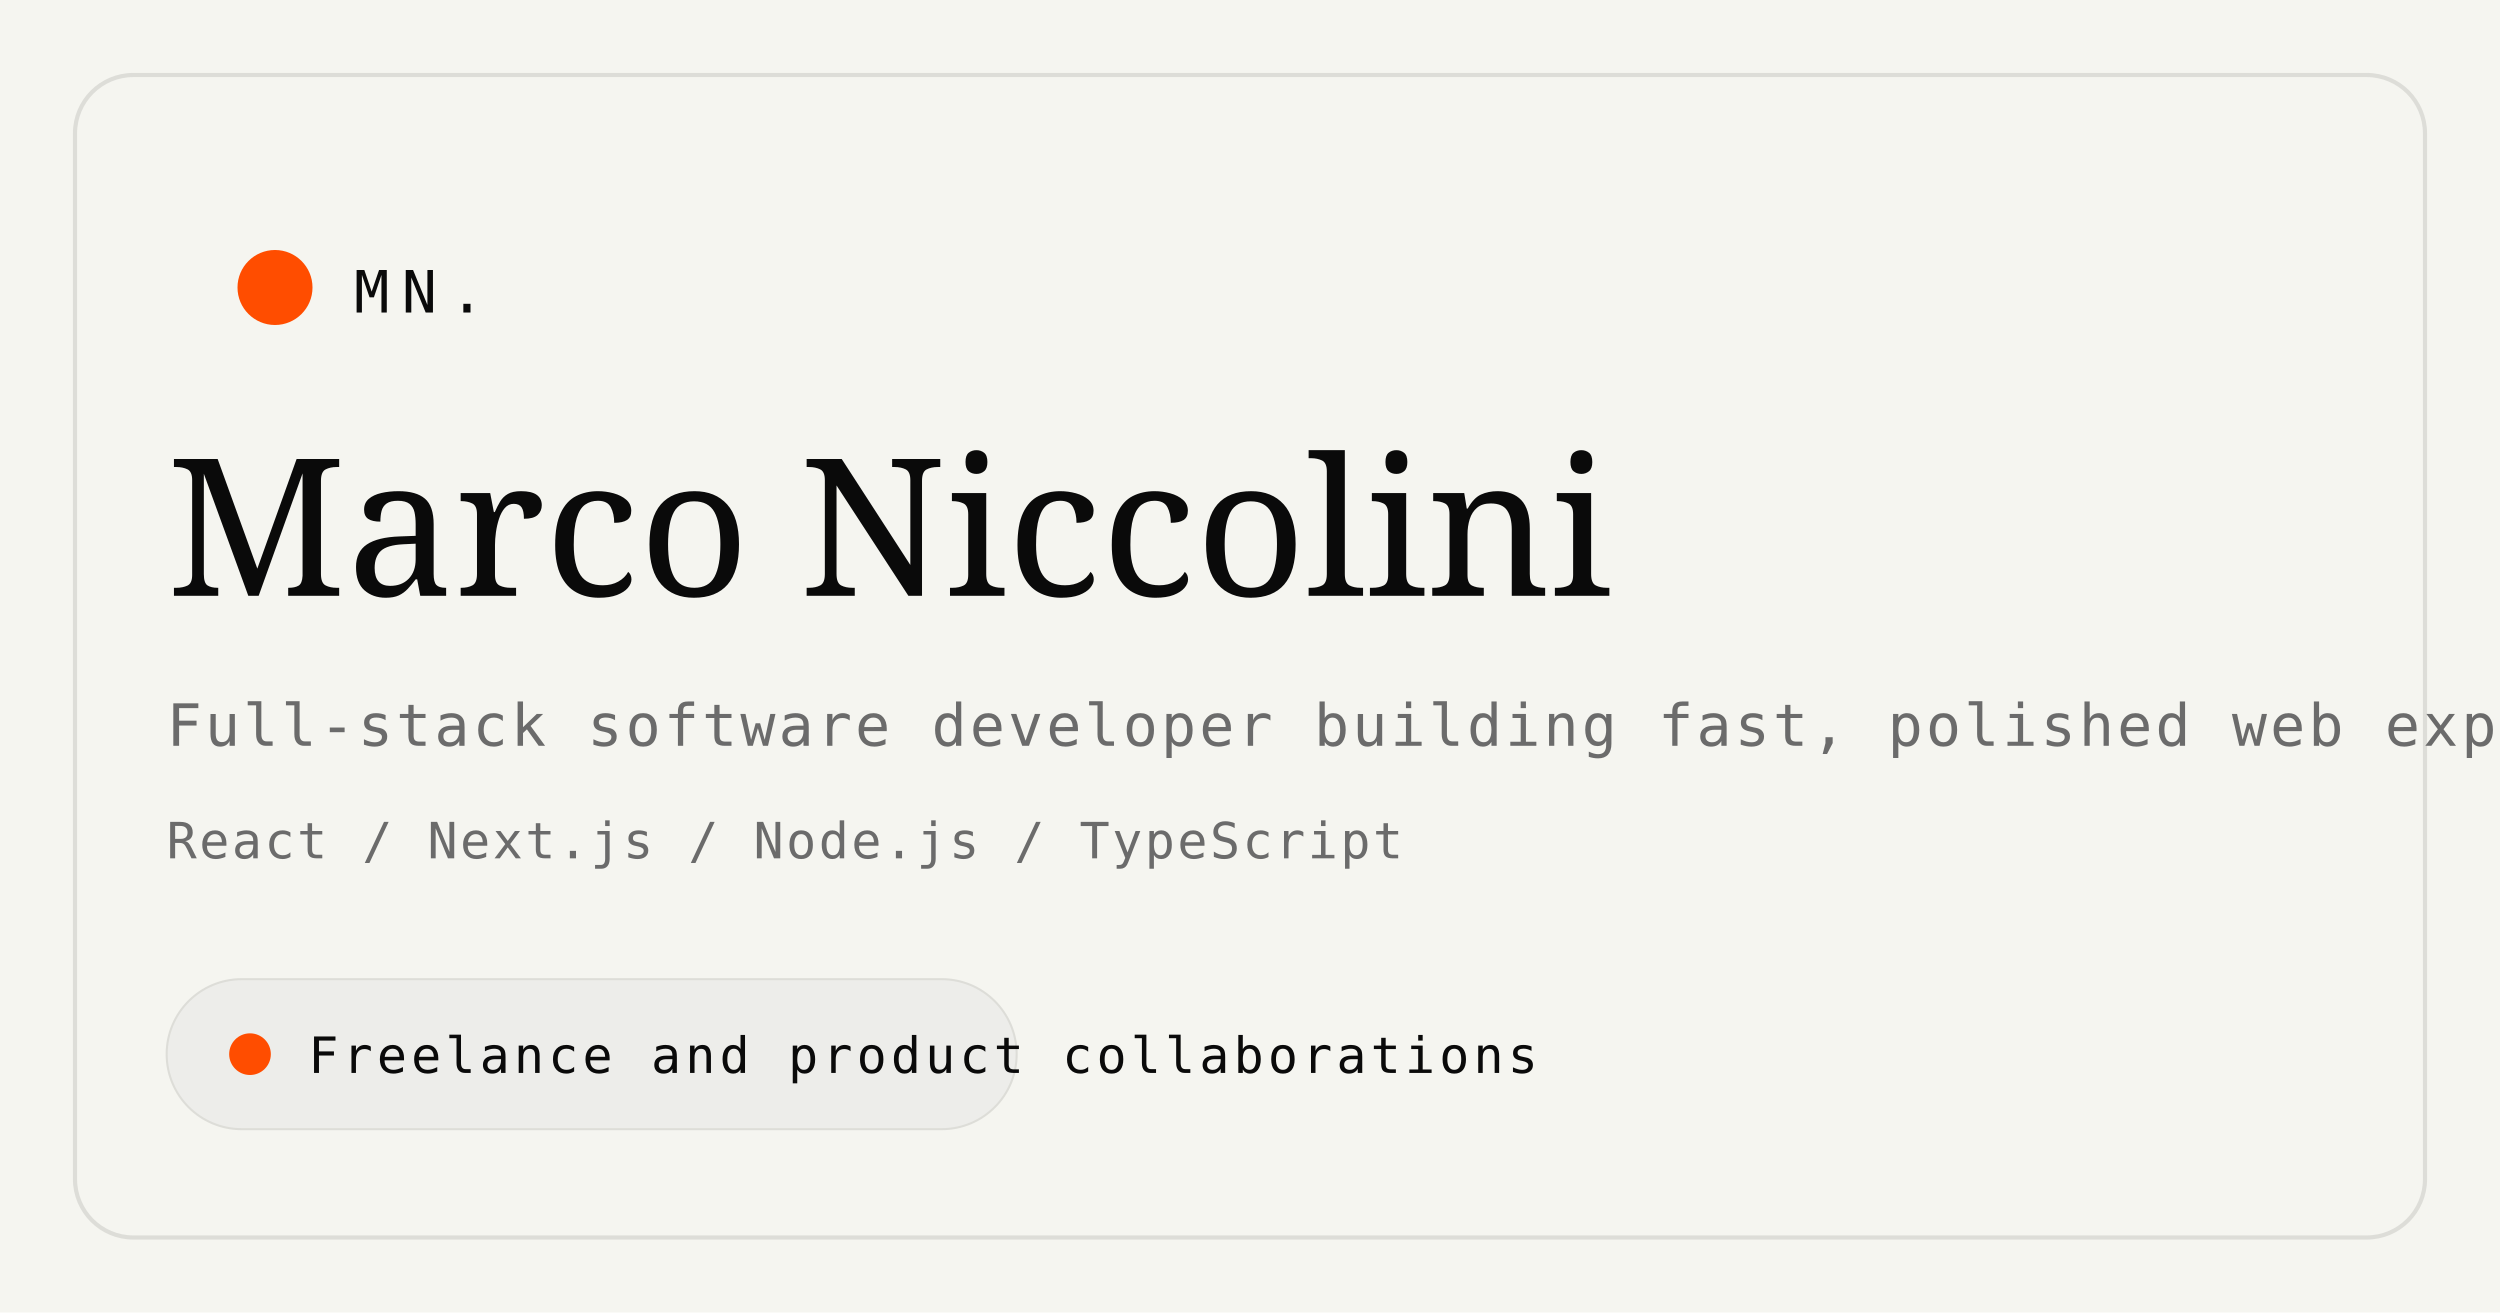
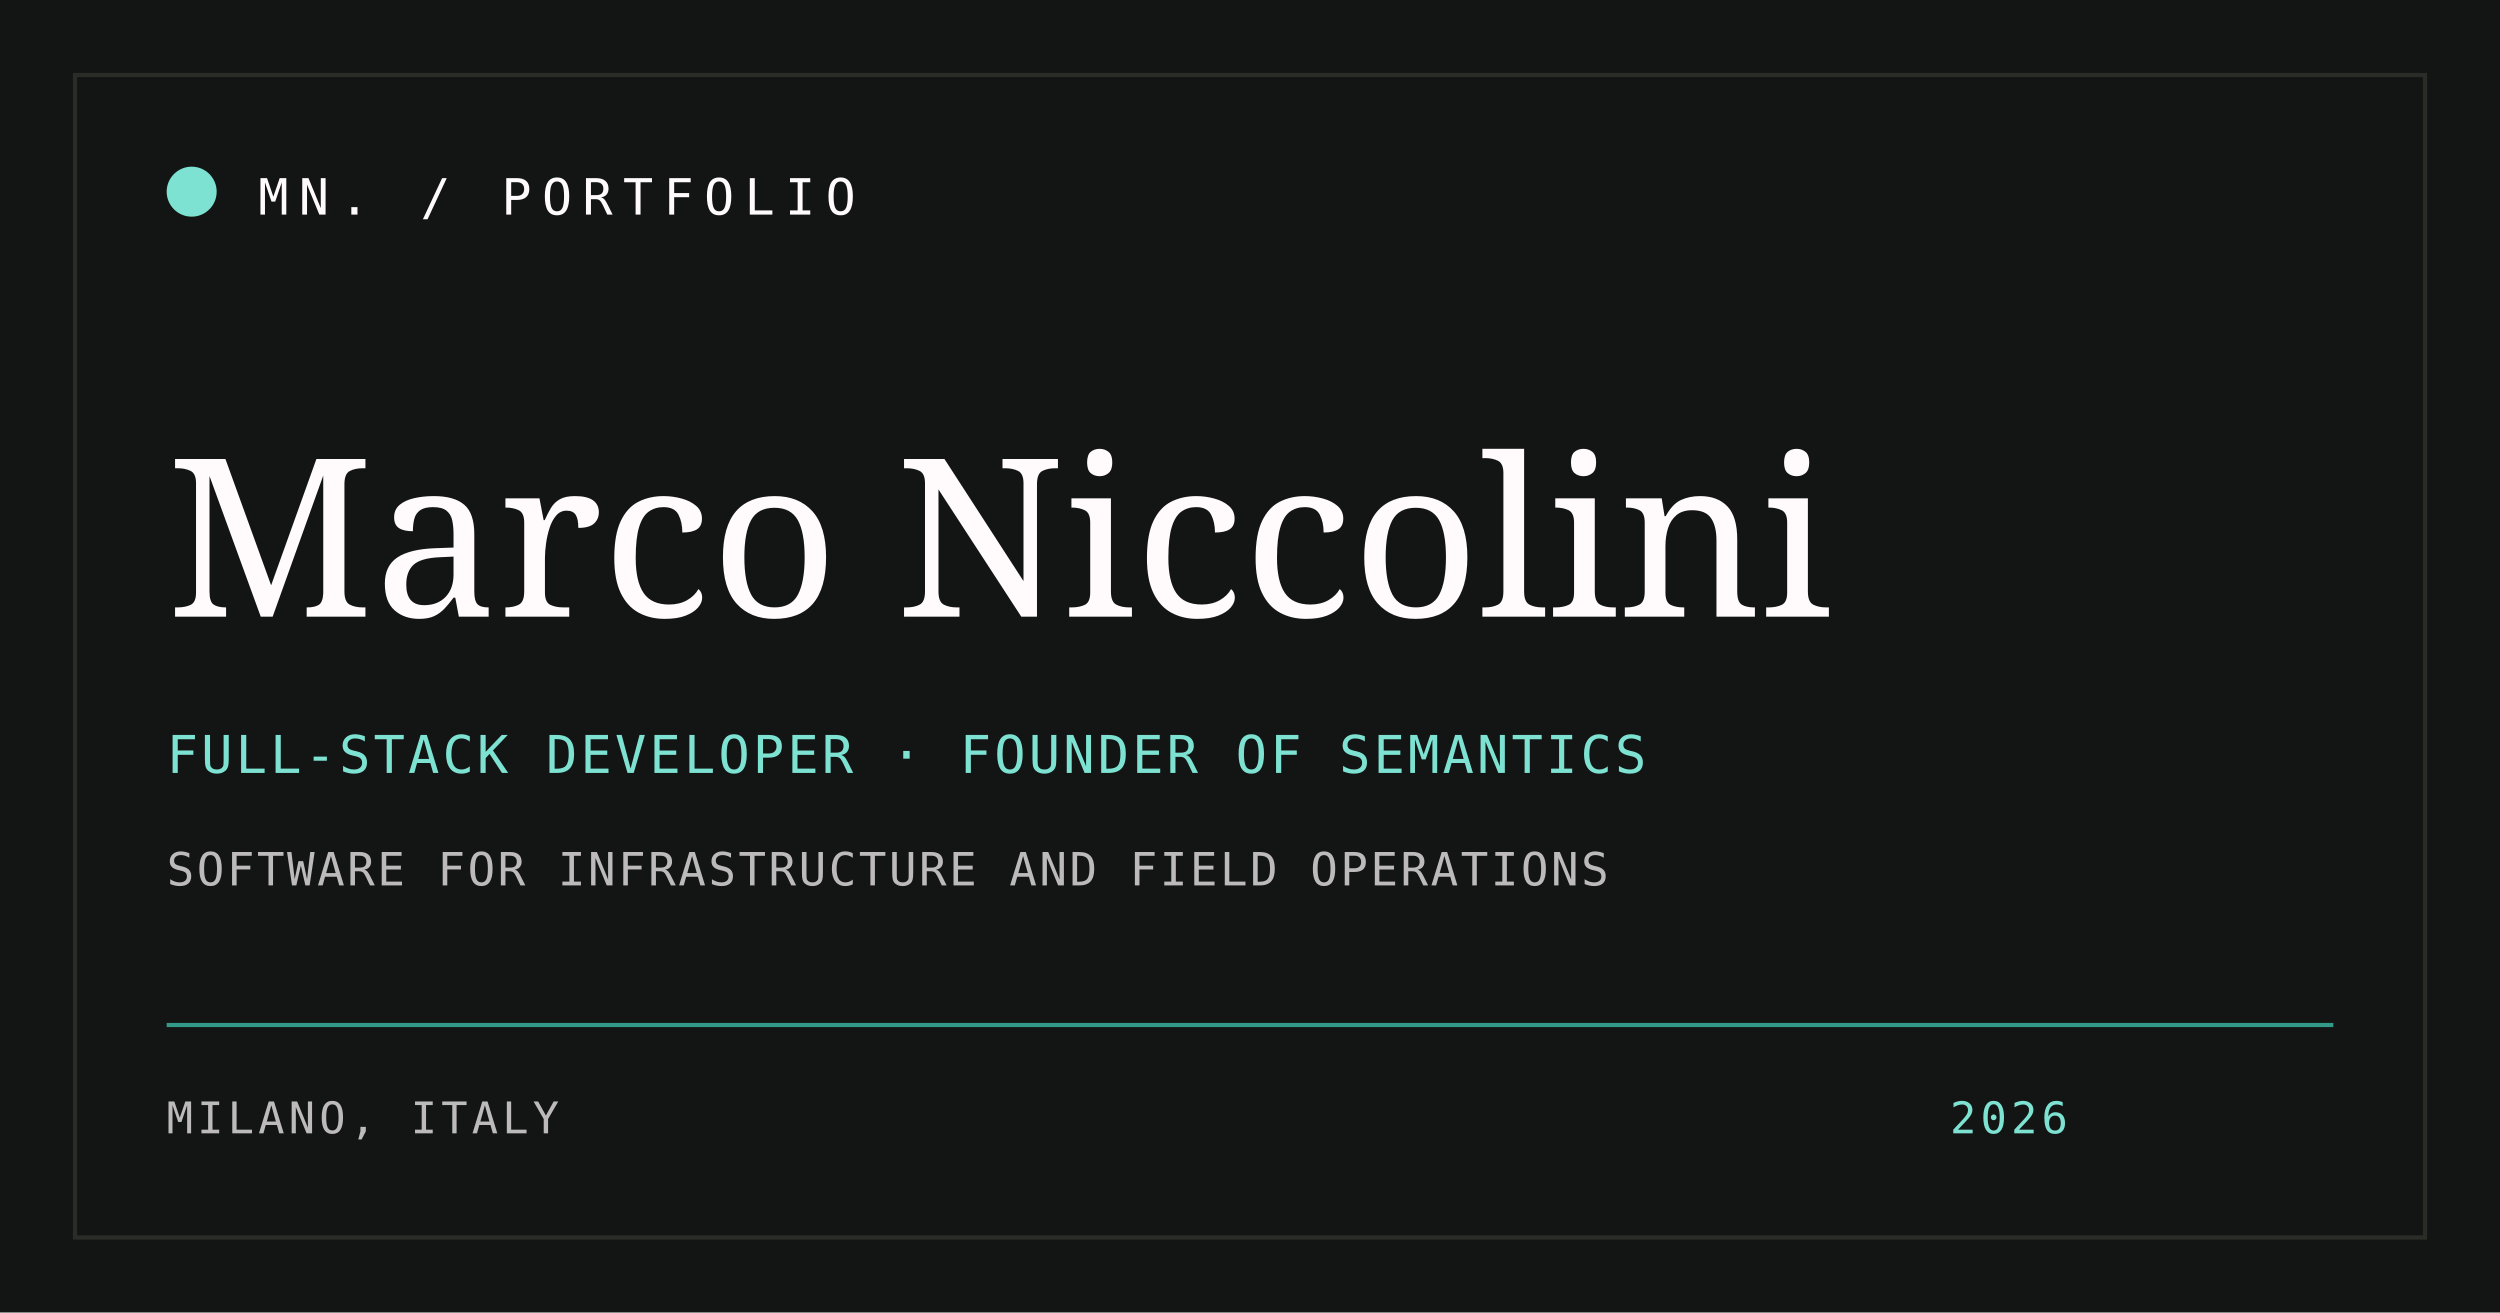
<svg xmlns="http://www.w3.org/2000/svg" width="1200" height="630" viewBox="0 0 1200 630" fill="none">
-   <rect width="1200" height="630" fill="#F5F5F0" />
-   <rect x="36" y="36" width="1128" height="558" rx="28" stroke="#DDDDD8" stroke-width="2" />
-   <circle cx="132" cy="138" r="18" fill="#FF4D00" />
-   <text x="170" y="150" fill="#0A0A0A" font-family="'DM Mono', monospace" font-size="28" letter-spacing="6">MN.</text>
-   <text x="80" y="286" fill="#0A0A0A" font-family="'Instrument Serif', serif" font-size="92">Marco Niccolini</text>
-   <text x="80" y="358" fill="#6B6B6B" font-family="'DM Mono', monospace" font-size="28" letter-spacing="1.5">Full-stack software developer building fast, polished web experiences.</text>
-   <text x="80" y="412" fill="#6B6B6B" font-family="'DM Mono', monospace" font-size="24" letter-spacing="1.2">React / Next.js / Node.js / TypeScript</text>
-   <rect x="80" y="470" width="408" height="72" rx="36" fill="#EDEDEA" stroke="#DDDDD8" />
-   <circle cx="120" cy="506" r="10" fill="#FF4D00" />
-   <text x="148" y="515" fill="#0A0A0A" font-family="'DM Mono', monospace" font-size="24" letter-spacing="2">Freelance and product collaborations</text>
+   <rect width="1200" height="630" fill="#131515" />
+   <rect x="36" y="36" width="1128" height="558" stroke="#2B2C28" stroke-width="2" />
+   <circle cx="92" cy="92" r="12" fill="#7DE2D1" />
+   <text x="124" y="103" fill="#FFFAFB" font-family="'DM Mono', monospace" font-size="24" letter-spacing="5">MN. / PORTFOLIO</text>
+   <text x="80" y="296" fill="#FFFAFB" font-family="'Instrument Serif', Georgia, serif" font-size="106">Marco Niccolini</text>
+   <text x="80" y="371" fill="#7DE2D1" font-family="'DM Mono', monospace" font-size="25" letter-spacing="1.5">FULL-STACK DEVELOPER · FOUNDER OF SEMANTICS</text>
+   <text x="80" y="425" fill="#FFFAFB" opacity="0.72" font-family="'DM Mono', monospace" font-size="22" letter-spacing="1.2">SOFTWARE FOR INFRASTRUCTURE AND FIELD OPERATIONS</text>
+   <line x1="80" y1="492" x2="1120" y2="492" stroke="#339989" stroke-width="2" />
+   <text x="80" y="544" fill="#FFFAFB" opacity="0.72" font-family="'DM Mono', monospace" font-size="21" letter-spacing="2">MILANO, ITALY</text>
+   <text x="936" y="544" fill="#7DE2D1" font-family="'DM Mono', monospace" font-size="21" letter-spacing="2">2026</text>
</svg>
